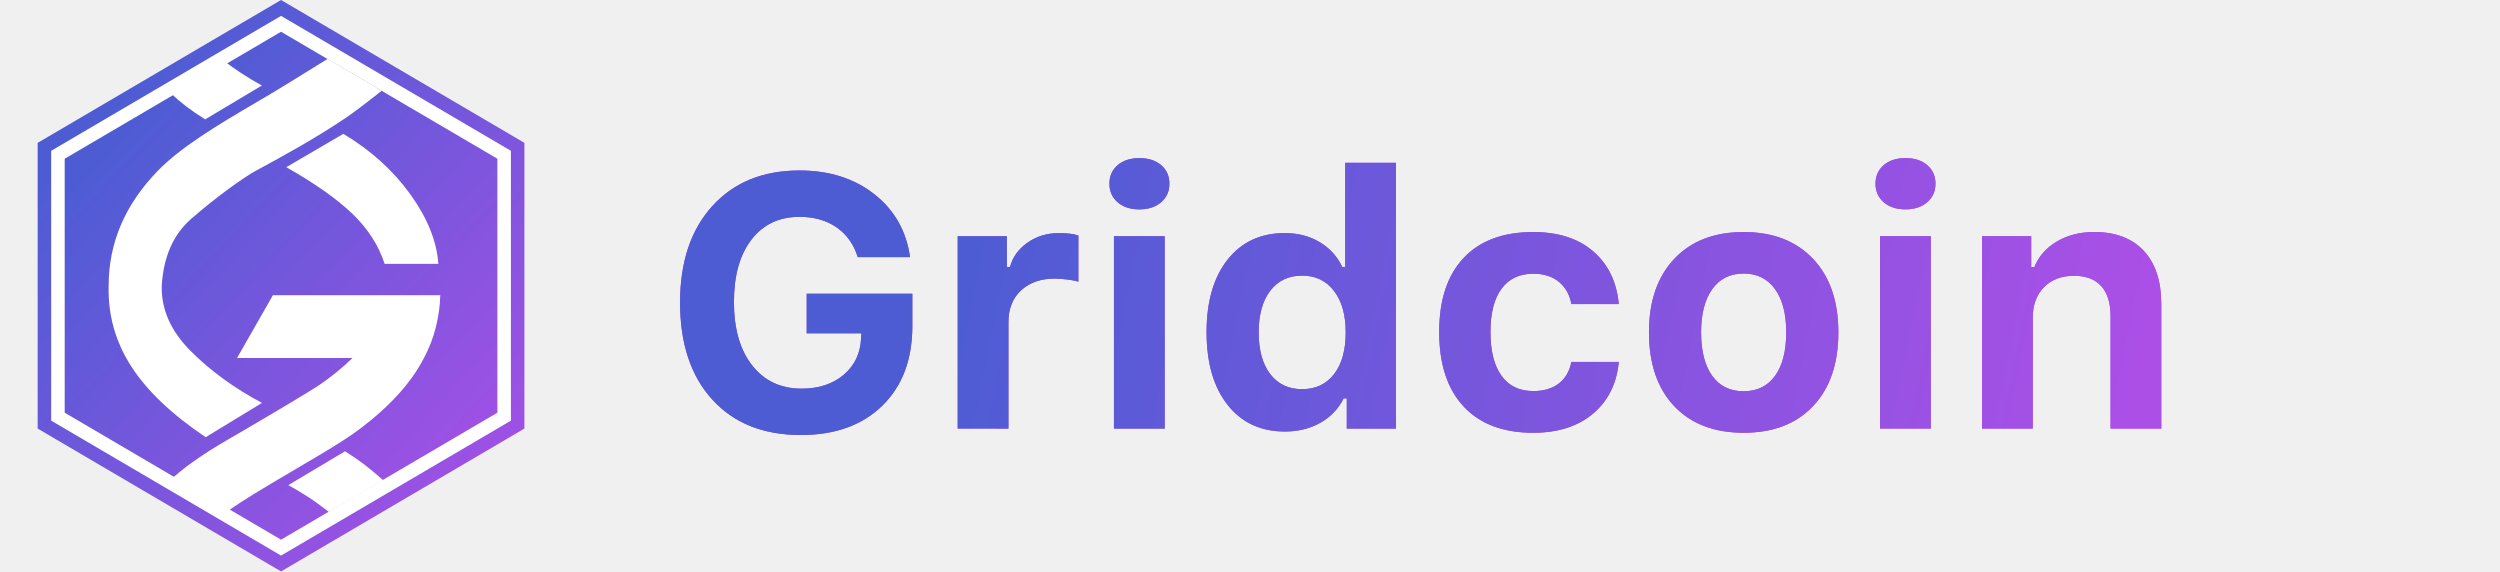
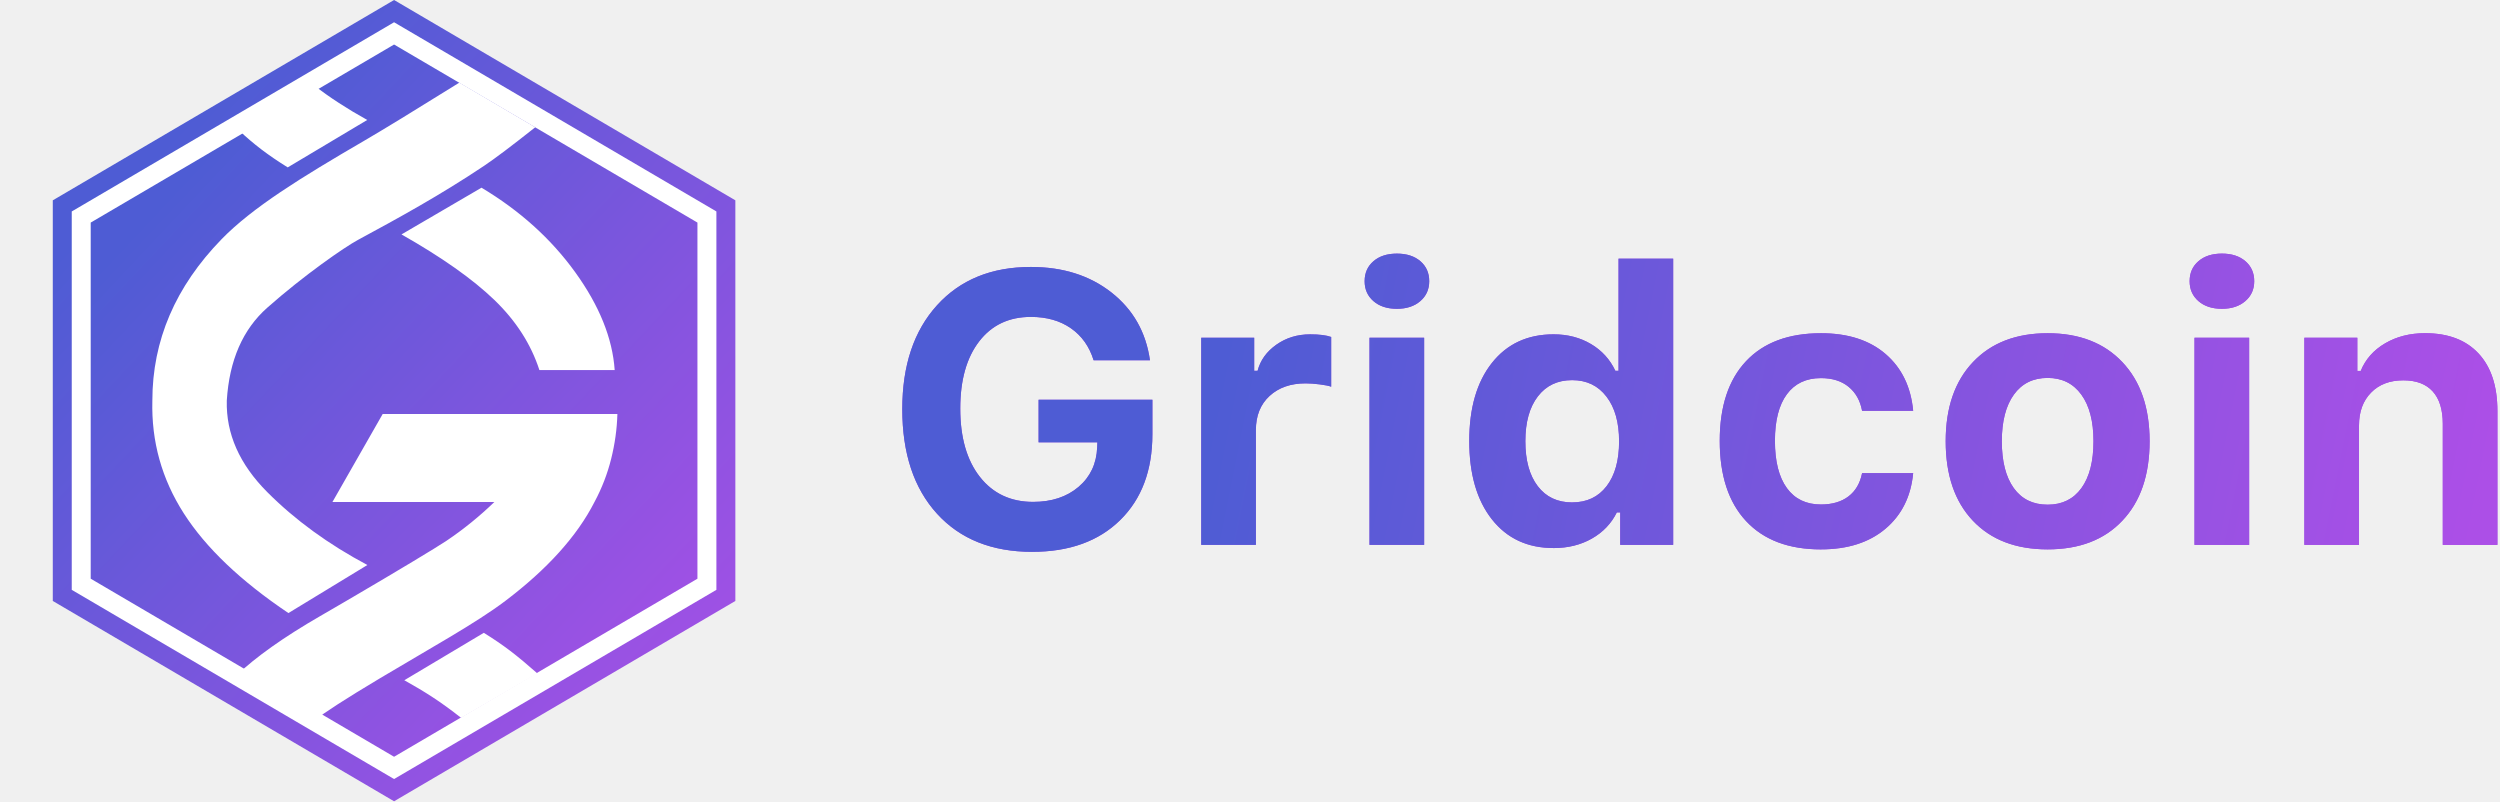
- <svg xmlns="http://www.w3.org/2000/svg" xmlns:xlink="http://www.w3.org/1999/xlink" height="32" viewBox="0 0 140 32" width="140">
+ <svg xmlns="http://www.w3.org/2000/svg" xmlns:xlink="http://www.w3.org/1999/xlink" height="50" viewBox="0 0 156 50" width="156">
  <defs>
    <linearGradient id="a">
      <stop offset="0" stop-color="#4e5cd4" />
      <stop offset="1" stop-color="#ac4fe7" />
    </linearGradient>
    <linearGradient id="b" x1="19.619%" x2="100%" xlink:href="#a" y1="48.749%" y2="51.748%" />
-     <path id="c" d="m44.842 24.361c1.927 0 3.451-.549 4.57-1.646 1.12-1.097 1.68-2.586 1.68-4.468v-1.797h-5.918v2.217h3.057l-.01.254c-.033.853-.355 1.54-.967 2.061-.612.521-1.4.781-2.363.781-1.165 0-2.088-.433-2.769-1.299-.68-.866-1.021-2.051-1.021-3.555 0-1.478.327-2.642.981-3.491s1.551-1.274 2.69-1.274c.82 0 1.514.197 2.08.591.566.394.96.949 1.182 1.665h2.93c-.208-1.465-.876-2.64-2.002-3.525-1.126-.885-2.523-1.328-4.189-1.328-2.051 0-3.678.664-4.883 1.992s-1.807 3.128-1.807 5.4c0 2.305.602 4.118 1.807 5.439 1.204 1.322 2.855 1.982 4.951 1.982zm11.631-.361v-5.967c0-.749.238-1.341.713-1.777s1.1-.654 1.875-.654c.208 0 .454.018.737.054.283.036.48.076.591.122v-2.588c-.254-.091-.618-.137-1.094-.137-.664 0-1.25.179-1.758.537-.508.358-.833.811-.977 1.357h-.176v-1.719h-2.754v10.771zm7.334-12.275c.501 0 .907-.133 1.216-.4.309-.267.464-.612.464-1.035 0-.43-.153-.776-.459-1.04-.306-.264-.713-.396-1.221-.396s-.915.132-1.221.396c-.306.264-.459.61-.459 1.04 0 .423.153.768.459 1.035.306.267.713.4 1.221.4zm1.416 12.275v-10.771h-2.842v10.771zm6.729.166c.749 0 1.413-.164 1.992-.493.579-.329 1.012-.783 1.299-1.362h.176v1.689h2.754v-14.883h-2.842v5.83h-.166c-.28-.592-.703-1.056-1.27-1.392-.566-.335-1.214-.503-1.943-.503-1.354 0-2.424.496-3.208 1.489-.785.993-1.177 2.345-1.177 4.058 0 1.719.392 3.076 1.177 4.072s1.854 1.494 3.208 1.494zm.967-2.373c-.762 0-1.357-.282-1.787-.845-.43-.563-.645-1.343-.645-2.339 0-.99.216-1.766.649-2.329.433-.563 1.027-.845 1.782-.845.755 0 1.351.286 1.787.859.436.566.654 1.341.654 2.324 0 .99-.216 1.766-.649 2.329-.433.563-1.03.845-1.792.845zm12.939 2.441c1.387 0 2.503-.356 3.35-1.069.846-.713 1.328-1.678 1.445-2.896h-2.656c-.104.527-.34.931-.708 1.211-.368.28-.845.42-1.431.42-.768 0-1.359-.285-1.772-.854-.413-.57-.62-1.388-.62-2.456 0-1.055.207-1.862.62-2.422.413-.56 1.004-.84 1.772-.84.592 0 1.073.151 1.44.454.368.303.601.718.698 1.245h2.656c-.117-1.243-.594-2.227-1.431-2.949-.837-.723-1.958-1.084-3.364-1.084-1.686 0-2.985.485-3.896 1.455-.911.97-1.367 2.35-1.367 4.141 0 1.803.457 3.195 1.372 4.175.915.98 2.212 1.47 3.892 1.47zm11.787 0c1.654 0 2.949-.498 3.887-1.494.944-.996 1.416-2.373 1.416-4.131 0-1.745-.474-3.117-1.421-4.116-.947-.999-2.241-1.499-3.882-1.499s-2.935.5-3.882 1.499c-.947.999-1.421 2.371-1.421 4.116 0 1.758.47 3.135 1.411 4.131.941.996 2.238 1.494 3.892 1.494zm0-2.324c-.762 0-1.349-.288-1.763-.864-.413-.576-.62-1.388-.62-2.437 0-1.035.208-1.842.625-2.422.417-.579 1.003-.869 1.758-.869.749 0 1.333.29 1.753.869.42.579.63 1.387.63 2.422 0 1.048-.208 1.86-.625 2.437-.417.576-1.003.864-1.758.864zm9.062-10.186c.501 0 .907-.133 1.216-.4.309-.267.464-.612.464-1.035 0-.43-.153-.776-.459-1.04-.306-.264-.713-.396-1.221-.396-.508 0-.915.132-1.221.396-.306.264-.459.61-.459 1.04 0 .423.153.768.459 1.035.306.267.713.4 1.221.4zm1.416 12.275v-10.771h-2.842v10.771zm5.713 0v-6.211c0-.71.208-1.278.625-1.704.417-.426.977-.64 1.68-.64.671 0 1.18.192 1.528.576.348.384.522.947.522 1.689v6.289h2.842v-6.963c0-1.289-.327-2.285-.981-2.988s-1.58-1.055-2.778-1.055c-.788 0-1.481.176-2.08.527-.599.352-1.022.83-1.27 1.436h-.176v-1.729h-2.754v10.771z" />
+     <path id="c" d="m64.41 34.434c2.312 0 4.141-.658 5.484-1.975 1.344-1.316 2.016-3.104 2.016-5.361v-2.156h-7.102v2.66h3.668l-.012.305c-.039 1.023-.426 1.848-1.16 2.473s-1.68.938-2.836.938c-1.398 0-2.506-.52-3.322-1.559-.816-1.039-1.225-2.461-1.225-4.266 0-1.773.393-3.17 1.178-4.189.785-1.02 1.861-1.529 3.229-1.529.984 0 1.816.236 2.496.709.68.473 1.152 1.139 1.418 1.998h3.516c-.25-1.758-1.051-3.168-2.402-4.23-1.352-1.062-3.027-1.594-5.027-1.594-2.461 0-4.414.797-5.859 2.391s-2.168 3.754-2.168 6.48c0 2.766.723 4.941 2.168 6.527s3.426 2.379 5.941 2.379zm13.957-.434v-7.16c0-.898.285-1.609.855-2.133.57-.523 1.32-.785 2.25-.785.25 0 .545.021.885.064.34.043.576.092.709.146v-3.105c-.305-.109-.742-.164-1.312-.164-.797 0-1.5.215-2.109.645s-1 .973-1.172 1.629h-.211v-2.062h-3.305v12.926zm8.801-14.73c.602 0 1.088-.16 1.459-.48.371-.32.557-.734.557-1.242 0-.516-.184-.932-.551-1.248-.367-.316-.855-.475-1.465-.475s-1.098.158-1.465.475c-.367.316-.551.732-.551 1.248 0 .508.184.922.551 1.242s.855.48 1.465.48zm1.699 14.73v-12.926h-3.41v12.926zm8.074.199c.898 0 1.695-.197 2.391-.592.695-.395 1.215-.939 1.559-1.635h.211v2.027h3.305v-17.859h-3.41v6.996h-.199c-.336-.711-.844-1.268-1.523-1.67-.68-.402-1.457-.604-2.332-.604-1.625 0-2.908.596-3.85 1.787-.941 1.191-1.412 2.814-1.412 4.869 0 2.062.471 3.691 1.412 4.887.941 1.195 2.225 1.793 3.85 1.793zm1.16-2.848c-.914 0-1.629-.338-2.145-1.014-.516-.676-.773-1.611-.773-2.807 0-1.188.26-2.119.779-2.795.52-.676 1.232-1.014 2.139-1.014s1.621.344 2.145 1.031c.523.68.785 1.609.785 2.789 0 1.188-.26 2.119-.779 2.795-.52.676-1.236 1.014-2.15 1.014zm15.527 2.93c1.664 0 3.004-.428 4.02-1.283 1.016-.855 1.594-2.014 1.734-3.475h-3.188c-.125.633-.408 1.117-.85 1.453s-1.014.504-1.717.504c-.922 0-1.631-.342-2.127-1.025-.496-.684-.744-1.666-.744-2.947 0-1.266.248-2.234.744-2.906s1.205-1.008 2.127-1.008c.711 0 1.287.182 1.729.545.441.363.721.861.838 1.494h3.188c-.141-1.492-.713-2.672-1.717-3.539-1.004-.867-2.35-1.301-4.037-1.301-2.023 0-3.582.582-4.676 1.746s-1.641 2.82-1.641 4.969c0 2.164.549 3.834 1.646 5.01 1.098 1.176 2.654 1.764 4.67 1.764zm14.145 0c1.984 0 3.539-.598 4.664-1.793 1.133-1.195 1.699-2.848 1.699-4.957 0-2.094-.568-3.74-1.705-4.939-1.137-1.199-2.689-1.799-4.658-1.799s-3.521.6-4.658 1.799c-1.137 1.199-1.705 2.846-1.705 4.939 0 2.109.564 3.762 1.693 4.957 1.129 1.195 2.686 1.793 4.67 1.793zm0-2.789c-.914 0-1.619-.346-2.115-1.037-.496-.691-.744-1.666-.744-2.924 0-1.242.25-2.211.75-2.906s1.203-1.043 2.109-1.043c.898 0 1.6.348 2.104 1.043s.756 1.664.756 2.906c0 1.258-.25 2.232-.75 2.924-.5.691-1.203 1.037-2.109 1.037zm10.875-12.223c.602 0 1.088-.16 1.459-.48s.557-.734.557-1.242c0-.516-.184-.932-.551-1.248-.367-.316-.855-.475-1.465-.475-.609 0-1.098.158-1.465.475-.367.316-.551.732-.551 1.248 0 .508.184.922.551 1.242.367.32.855.48 1.465.48zm1.699 14.73v-12.926h-3.41v12.926zm6.855 0v-7.453c0-.852.25-1.533.75-2.045.5-.512 1.172-.768 2.016-.768.805 0 1.416.23 1.834.691.418.461.627 1.137.627 2.027v7.547h3.41v-8.355c0-1.547-.393-2.742-1.178-3.586-.785-.844-1.896-1.266-3.334-1.266-.945 0-1.777.211-2.496.633s-1.227.996-1.523 1.723h-.211v-2.074h-3.305v12.926z" />
    <linearGradient id="d" x1="20.607%" x2="98.374%" xlink:href="#a" y1="14.217%" y2="100%" />
  </defs>
  <g fill="none" fill-rule="evenodd">
    <g fill-rule="nonzero">
      <use fill="#a050e4" xlink:href="#c" />
      <use fill="url(#b)" xlink:href="#c" />
    </g>
-     <g>
-       <path d="m15.738 0 13.629 8v16l-13.629 8-13.629-8v-16z" fill="url(#d)" />
-       <path d="m15.738.889 12.872 7.556v15.111l-12.872 7.556-12.872-7.556v-15.111z" fill="#fff" />
-       <path d="m15.738 1.778 12.115 7.111v14.222l-12.115 7.111-12.115-7.111v-14.222z" fill="url(#d)" />
-       <path d="m24.656 16.533c-.016.596-.099 1.194-.249 1.793-.15.6-.372 1.174-.667 1.722-.696 1.362-1.882 2.679-3.56 3.949-1.163.881-3.006 1.895-5.012 3.093-1.337.799-2.221 1.369-2.652 1.709l-3.074-1.828c.779-.741 1.894-1.53 3.345-2.369.155-.09.312-.181.469-.272l.47-.274c1.877-1.095 3.678-2.175 4.103-2.46.677-.455 1.314-.971 1.912-1.549h-6.466l2.008-3.515zm-5.335 8.739c.39.242.743.483 1.057.722.314.239.675.539 1.082.9l-3.045 1.775c-.409-.322-.789-.598-1.141-.827s-.728-.454-1.128-.676zm-.976-21.973 3.03 1.783c-.938.742-1.619 1.255-2.041 1.538-1.749 1.171-3.465 2.11-5.04 2.96-.537.29-2.151 1.406-3.62 2.706-.979.867-1.518 2.104-1.617 3.713-.033 1.322.506 2.54 1.617 3.654 1.111 1.114 2.443 2.084 3.997 2.91l-3.153 1.92c-1.905-1.28-3.298-2.608-4.178-3.981s-1.299-2.875-1.256-4.502c0-2.404.921-4.553 2.764-6.447 1.229-1.263 3.166-2.46 5.684-3.925.744-.433 2.015-1.209 3.813-2.329zm.883 4.196c1.531.915 2.779 2.04 3.743 3.376.964 1.336 1.49 2.638 1.576 3.907h-3.007c-.335-1.034-.935-1.968-1.8-2.8-.865-.833-2.101-1.705-3.708-2.616zm-6.674-4.078c.303.236.631.468.983.697s.728.454 1.128.676l-3.175 1.894c-.39-.242-.743-.483-1.057-.722-.314-.239-.615-.496-.902-.77z" fill="#fff" />
-     </g>
+     <path d="m24.59 0 21.296 12.5v25l-21.296 12.5-21.296-12.5v-25z" fill="url(#d)" />
+     <path d="m24.59 1.389 20.113 11.806v23.611l-20.113 11.806-20.113-11.806v-23.611z" fill="#fff" />
+     <path d="m24.59 2.778 18.93 11.111v22.222l-18.93 11.111-18.93-11.111v-22.222z" fill="url(#d)" />
+     <path d="m38.525 25.833c-.025.931-.155 1.865-.389 2.802-.234.937-.581 1.834-1.041 2.691-1.087 2.129-2.941 4.185-5.562 6.17-1.817 1.376-4.697 2.961-7.831 4.833-2.09 1.248-3.471 2.139-4.143 2.671l-4.803-2.857c1.217-1.157 2.959-2.391 5.227-3.702.292-.169.585-.339.879-.51l.587-.342.584-.341c2.714-1.589 5.207-3.086 5.826-3.502 1.058-.711 2.054-1.518 2.988-2.42h-10.104l3.137-5.493zm-8.335 13.655c.61.378 1.161.754 1.652 1.128.491.374 1.055.843 1.691 1.406l-4.758 2.773c-.639-.504-1.233-.934-1.783-1.292-.55-.358-1.137-.71-1.763-1.056zm-1.525-34.332 4.735 2.786c-1.466 1.16-2.529 1.961-3.19 2.403-2.733 1.83-5.415 3.298-7.875 4.626-.839.453-3.361 2.197-5.656 4.228-1.53 1.354-2.373 3.288-2.527 5.801-.051 2.065.791 3.968 2.527 5.709 1.736 1.741 3.818 3.256 6.245 4.547l-4.927 2.999c-2.977-2.001-5.153-4.074-6.528-6.221-1.375-2.147-2.029-4.491-1.962-7.034 0-3.757 1.44-7.114 4.319-10.073 1.92-1.973 4.947-3.844 8.881-6.133 1.162-.676 3.148-1.889 5.958-3.639zm1.38 6.556c2.392 1.43 4.342 3.188 5.848 5.275 1.506 2.087 2.327 4.121 2.463 6.104h-4.698c-.524-1.616-1.461-3.075-2.812-4.376-1.351-1.301-3.282-2.663-5.793-4.087zm-10.428-6.372c.474.369.986.732 1.536 1.089.55.358 1.137.71 1.763 1.056l-4.962 2.96c-.61-.378-1.161-.754-1.652-1.128-.491-.374-.961-.775-1.409-1.202z" fill="#fff" />
  </g>
</svg>
